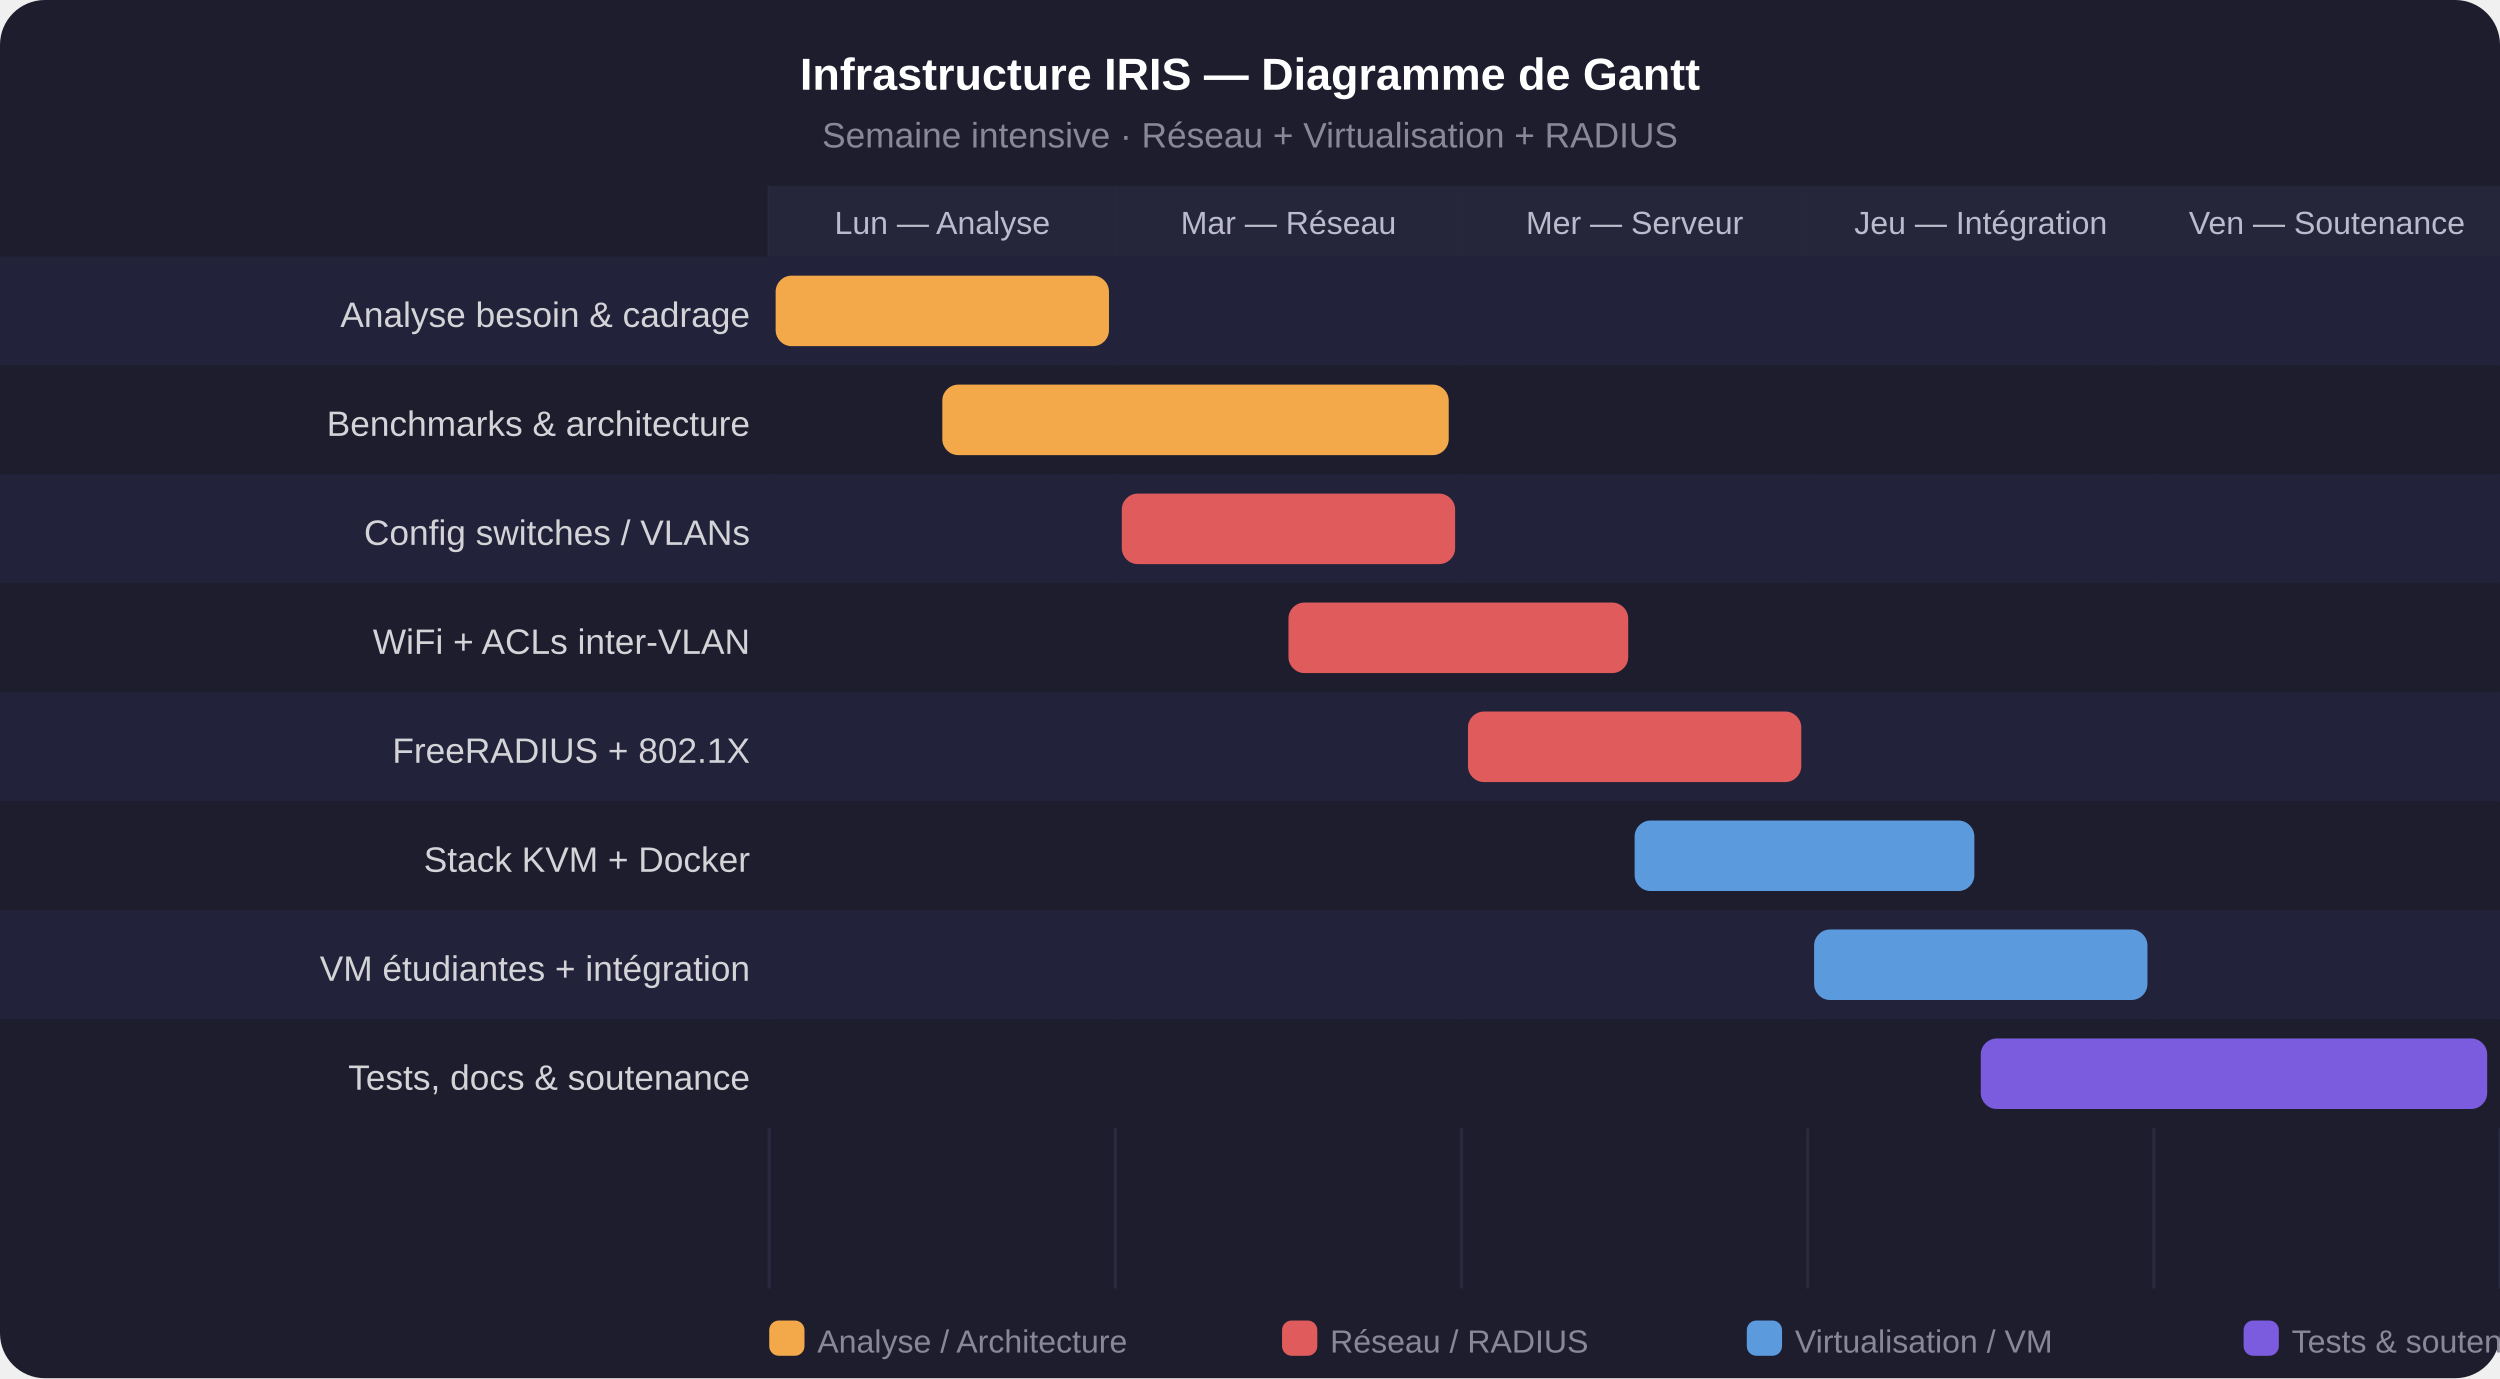
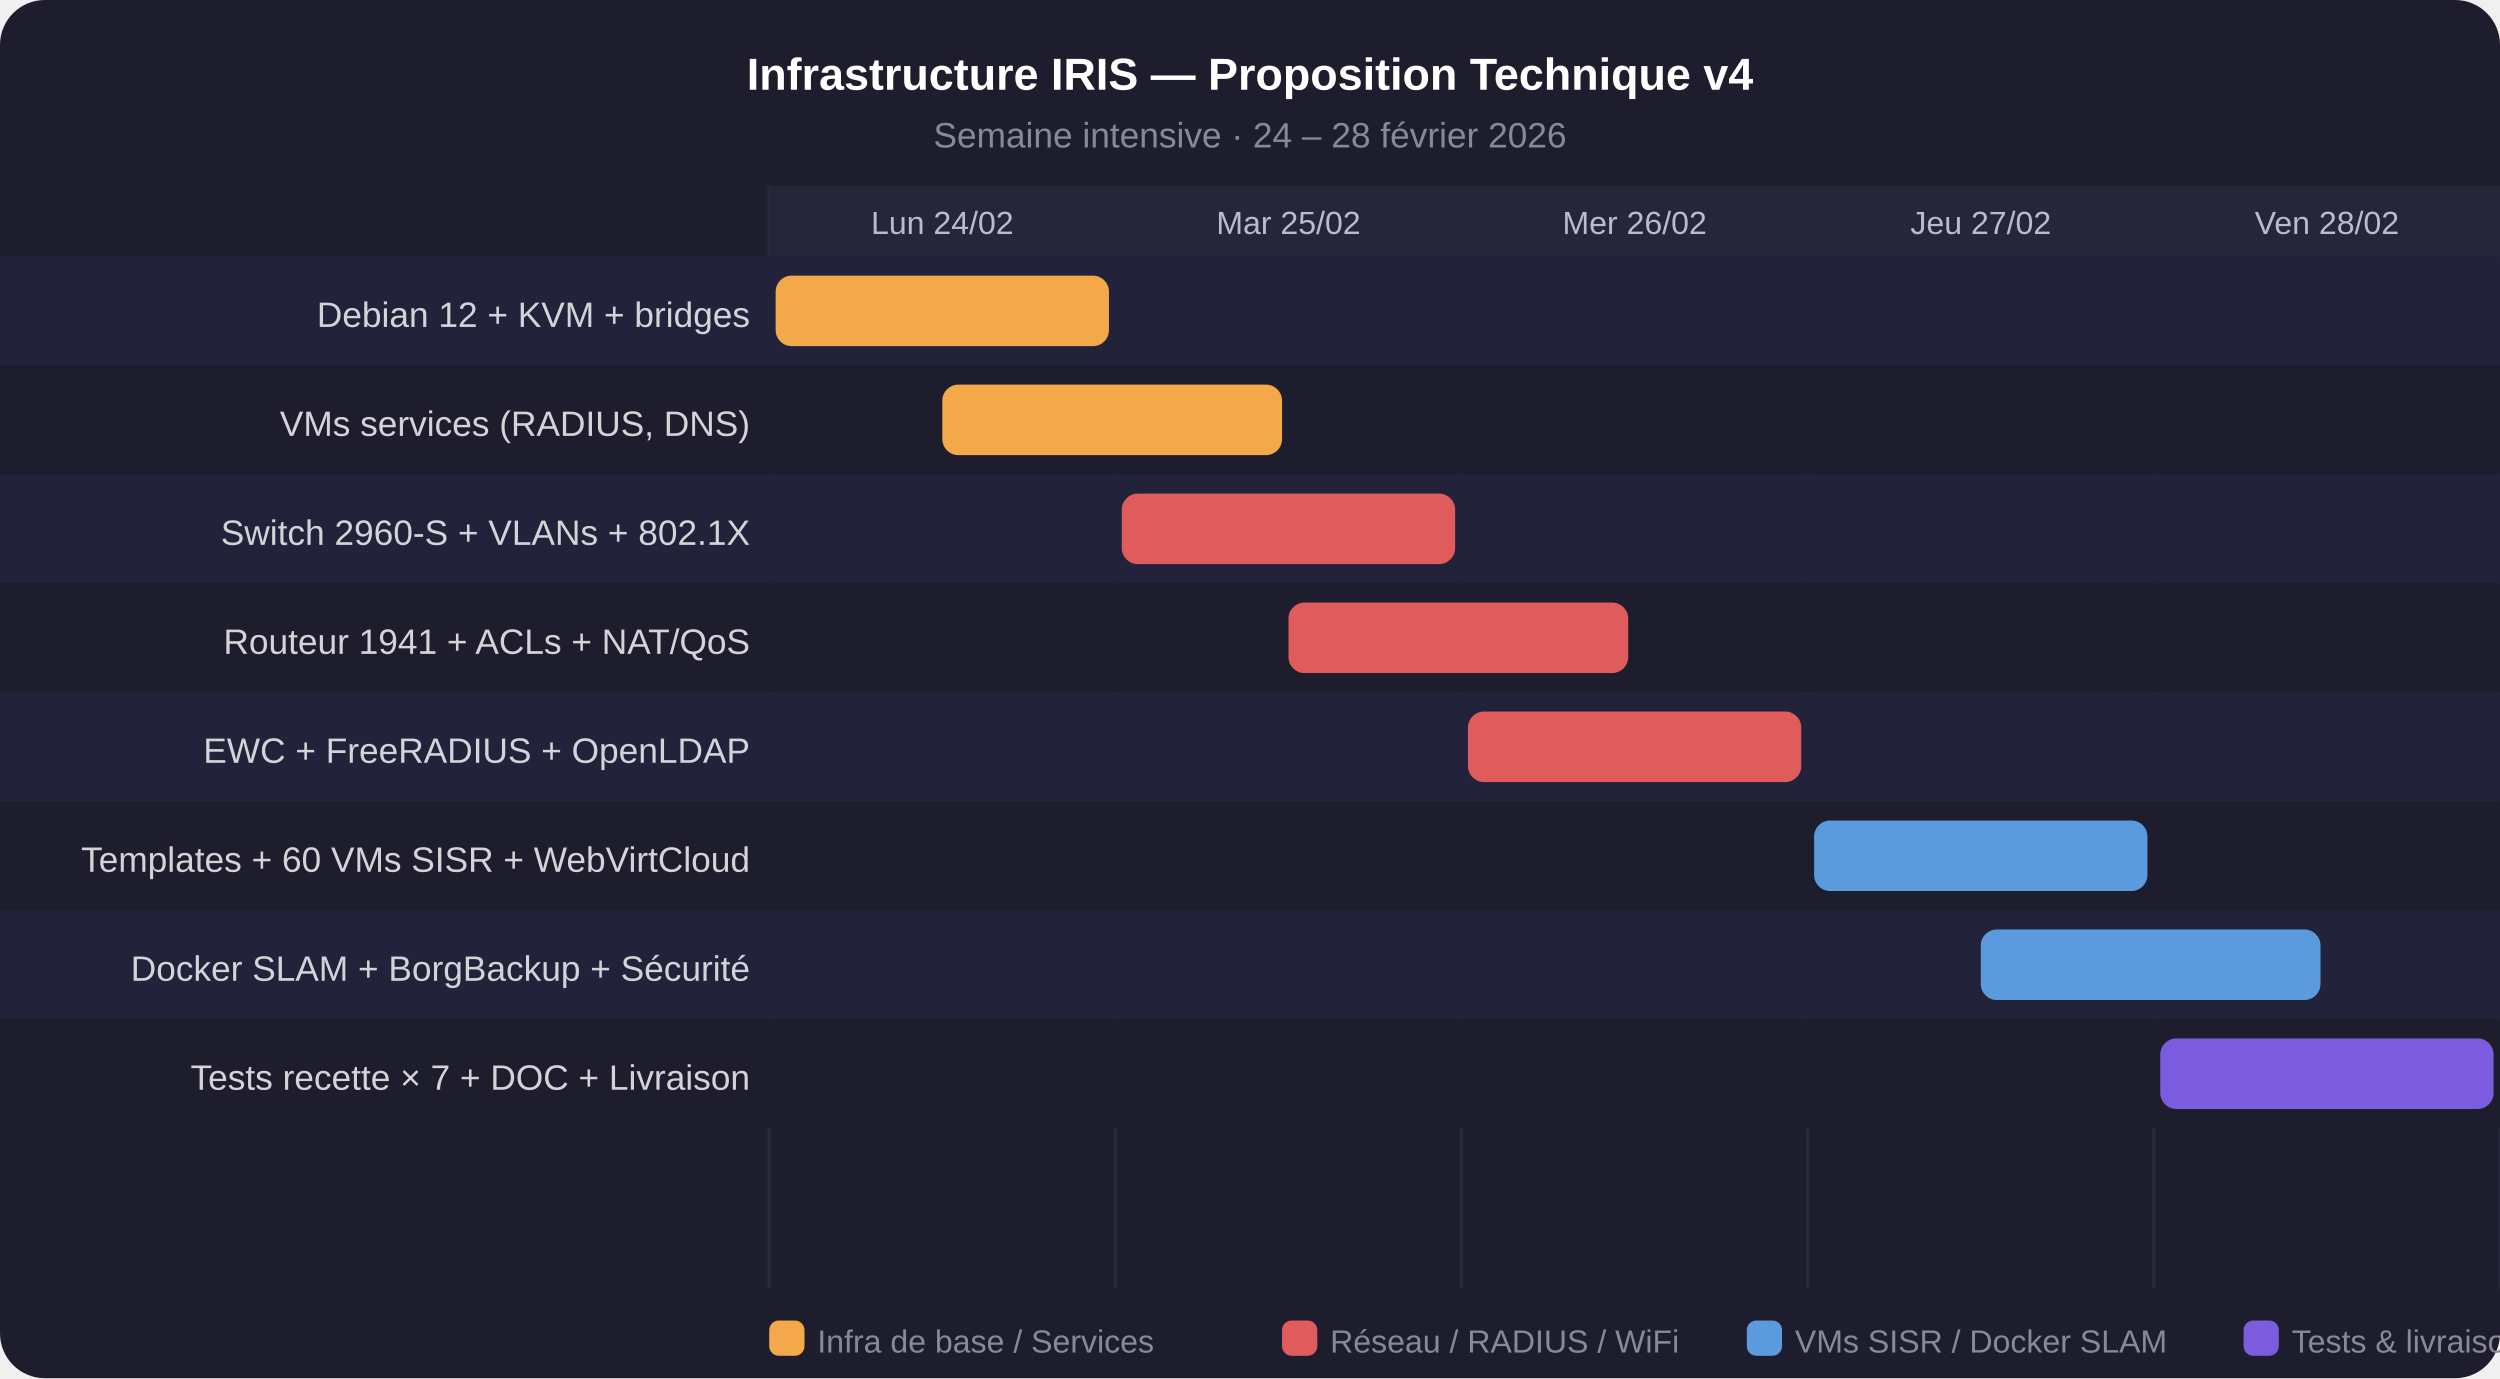
<svg xmlns="http://www.w3.org/2000/svg" viewBox="0 0 780 430" width="780" height="430" font-family="Poppins, Arial, sans-serif">
  <rect width="780" height="430" fill="#1d1d2e" rx="14" />
-   <text x="390" y="28" text-anchor="middle" fill="#ffffff" font-size="14" font-weight="600">Infrastructure IRIS — Diagramme de Gantt</text>
-   <text x="390" y="46" text-anchor="middle" fill="#888899" font-size="11">Semaine intensive · Réseau + Virtualisation + RADIUS</text>
+   <text x="390" y="28" text-anchor="middle" fill="#ffffff" font-size="14" font-weight="600">Infrastructure IRIS — Proposition Technique v4</text>
+   <text x="390" y="46" text-anchor="middle" fill="#888899" font-size="11">Semaine intensive · 24 – 28 février 2026</text>
  <line x1="240" y1="58" x2="240" y2="402" stroke="#2a2a3e" stroke-width="1" />
  <line x1="348" y1="58" x2="348" y2="402" stroke="#2a2a3e" stroke-width="1" />
  <line x1="456" y1="58" x2="456" y2="402" stroke="#2a2a3e" stroke-width="1" />
  <line x1="564" y1="58" x2="564" y2="402" stroke="#2a2a3e" stroke-width="1" />
  <line x1="672" y1="58" x2="672" y2="402" stroke="#2a2a3e" stroke-width="1" />
  <line x1="780" y1="58" x2="780" y2="402" stroke="#2a2a3e" stroke-width="1" />
  <rect x="240" y="58" width="108" height="22" fill="#26263a" />
-   <text x="294" y="73" text-anchor="middle" fill="#bbbbcc" font-size="10" font-weight="500">Lun — Analyse</text>
+   <text x="294" y="73" text-anchor="middle" fill="#bbbbcc" font-size="10" font-weight="500">Lun 24/02</text>
  <rect x="348" y="58" width="108" height="22" fill="#26263a" />
-   <text x="402" y="73" text-anchor="middle" fill="#bbbbcc" font-size="10" font-weight="500">Mar — Réseau</text>
+   <text x="402" y="73" text-anchor="middle" fill="#bbbbcc" font-size="10" font-weight="500">Mar 25/02</text>
  <rect x="456" y="58" width="108" height="22" fill="#26263a" />
-   <text x="510" y="73" text-anchor="middle" fill="#bbbbcc" font-size="10" font-weight="500">Mer — Serveur</text>
+   <text x="510" y="73" text-anchor="middle" fill="#bbbbcc" font-size="10" font-weight="500">Mer 26/02</text>
  <rect x="564" y="58" width="108" height="22" fill="#26263a" />
-   <text x="618" y="73" text-anchor="middle" fill="#bbbbcc" font-size="10" font-weight="500">Jeu — Intégration</text>
+   <text x="618" y="73" text-anchor="middle" fill="#bbbbcc" font-size="10" font-weight="500">Jeu 27/02</text>
  <rect x="672" y="58" width="108" height="22" fill="#26263a" />
-   <text x="726" y="73" text-anchor="middle" fill="#bbbbcc" font-size="10" font-weight="500">Ven — Soutenance</text>
+   <text x="726" y="73" text-anchor="middle" fill="#bbbbcc" font-size="10" font-weight="500">Ven 28/02</text>
  <rect x="0" y="80" width="780" height="34" fill="#22223a" />
  <rect x="0" y="114" width="780" height="34" fill="#1d1d2e" />
  <rect x="0" y="148" width="780" height="34" fill="#22223a" />
  <rect x="0" y="182" width="780" height="34" fill="#1d1d2e" />
  <rect x="0" y="216" width="780" height="34" fill="#22223a" />
  <rect x="0" y="250" width="780" height="34" fill="#1d1d2e" />
  <rect x="0" y="284" width="780" height="34" fill="#22223a" />
  <rect x="0" y="318" width="780" height="34" fill="#1d1d2e" />
-   <text x="234" y="102" text-anchor="end" fill="#d4d4d8" font-size="11">Analyse besoin &amp; cadrage</text>
-   <text x="234" y="136" text-anchor="end" fill="#d4d4d8" font-size="11">Benchmarks &amp; architecture</text>
-   <text x="234" y="170" text-anchor="end" fill="#d4d4d8" font-size="11">Config switches / VLANs</text>
-   <text x="234" y="204" text-anchor="end" fill="#d4d4d8" font-size="11">WiFi + ACLs inter-VLAN</text>
-   <text x="234" y="238" text-anchor="end" fill="#d4d4d8" font-size="11">FreeRADIUS + 802.1X</text>
-   <text x="234" y="272" text-anchor="end" fill="#d4d4d8" font-size="11">Stack KVM + Docker</text>
-   <text x="234" y="306" text-anchor="end" fill="#d4d4d8" font-size="11">VM étudiantes + intégration</text>
-   <text x="234" y="340" text-anchor="end" fill="#d4d4d8" font-size="11">Tests, docs &amp; soutenance</text>
+   <text x="234" y="102" text-anchor="end" fill="#d4d4d8" font-size="11">Debian 12 + KVM + bridges</text>
+   <text x="234" y="136" text-anchor="end" fill="#d4d4d8" font-size="11">VMs services (RADIUS, DNS)</text>
+   <text x="234" y="170" text-anchor="end" fill="#d4d4d8" font-size="11">Switch 2960-S + VLANs + 802.1X</text>
+   <text x="234" y="204" text-anchor="end" fill="#d4d4d8" font-size="11">Routeur 1941 + ACLs + NAT/QoS</text>
+   <text x="234" y="238" text-anchor="end" fill="#d4d4d8" font-size="11">EWC + FreeRADIUS + OpenLDAP</text>
+   <text x="234" y="272" text-anchor="end" fill="#d4d4d8" font-size="11">Templates + 60 VMs SISR + WebVirtCloud</text>
+   <text x="234" y="306" text-anchor="end" fill="#d4d4d8" font-size="11">Docker SLAM + BorgBackup + Sécurité</text>
+   <text x="234" y="340" text-anchor="end" fill="#d4d4d8" font-size="11">Tests recette × 7 + DOC + Livraison</text>
  <rect x="242" y="86" width="104" height="22" fill="#f3a94a" rx="5" />
-   <rect x="294" y="120" width="158" height="22" fill="#f3a94a" rx="5" />
+   <rect x="294" y="120" width="106" height="22" fill="#f3a94a" rx="5" />
  <rect x="350" y="154" width="104" height="22" fill="#e05c5c" rx="5" />
  <rect x="402" y="188" width="106" height="22" fill="#e05c5c" rx="5" />
  <rect x="458" y="222" width="104" height="22" fill="#e05c5c" rx="5" />
-   <rect x="510" y="256" width="106" height="22" fill="#5c9ade" rx="5" />
-   <rect x="566" y="290" width="104" height="22" fill="#5c9ade" rx="5" />
-   <rect x="618" y="324" width="158" height="22" fill="#7c5cde" rx="5" />
+   <rect x="566" y="256" width="104" height="22" fill="#5c9ade" rx="5" />
+   <rect x="618" y="290" width="106" height="22" fill="#5c9ade" rx="5" />
+   <rect x="674" y="324" width="104" height="22" fill="#7c5cde" rx="5" />
  <rect x="240" y="412" width="11" height="11" fill="#f3a94a" rx="3" />
-   <text x="255" y="422" fill="#888899" font-size="10">Analyse / Architecture</text>
+   <text x="255" y="422" fill="#888899" font-size="10">Infra de base / Services</text>
  <rect x="400" y="412" width="11" height="11" fill="#e05c5c" rx="3" />
-   <text x="415" y="422" fill="#888899" font-size="10">Réseau / RADIUS</text>
+   <text x="415" y="422" fill="#888899" font-size="10">Réseau / RADIUS / WiFi</text>
  <rect x="545" y="412" width="11" height="11" fill="#5c9ade" rx="3" />
-   <text x="560" y="422" fill="#888899" font-size="10">Virtualisation / VM</text>
+   <text x="560" y="422" fill="#888899" font-size="10">VMs SISR / Docker SLAM</text>
  <rect x="700" y="412" width="11" height="11" fill="#7c5cde" rx="3" />
-   <text x="715" y="422" fill="#888899" font-size="10">Tests &amp; soutenance</text>
+   <text x="715" y="422" fill="#888899" font-size="10">Tests &amp; livraison</text>
</svg>
